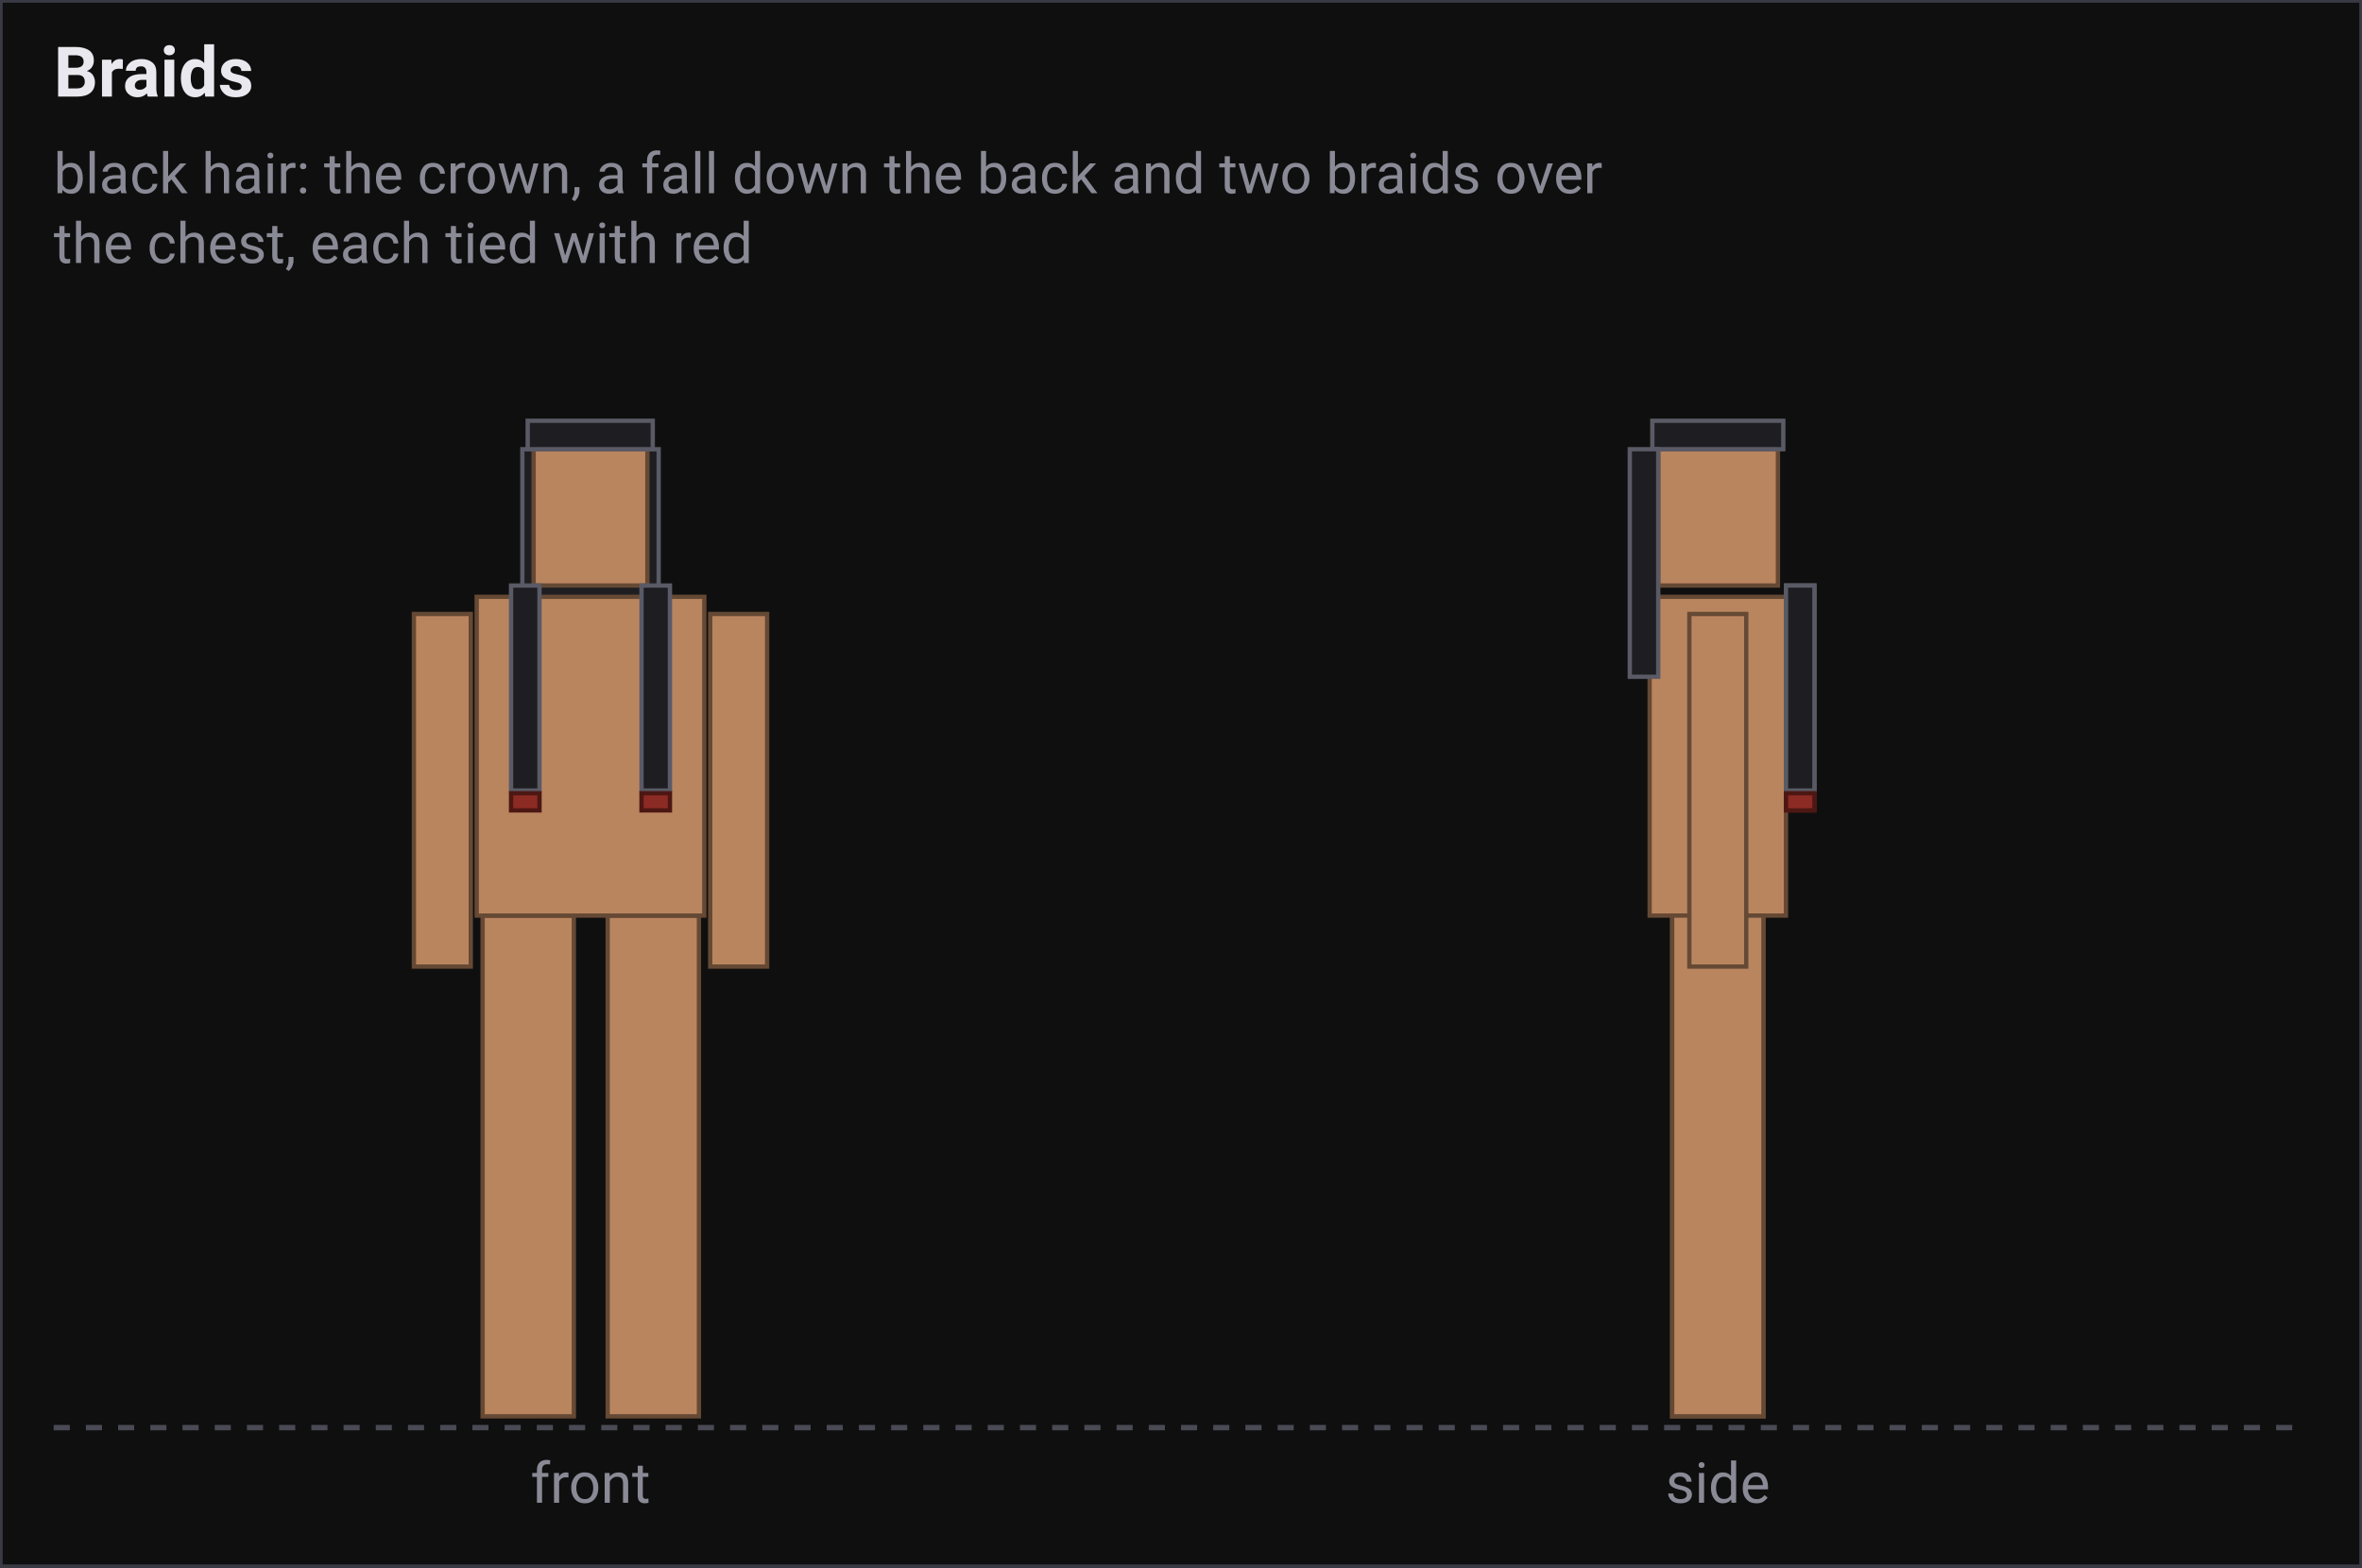
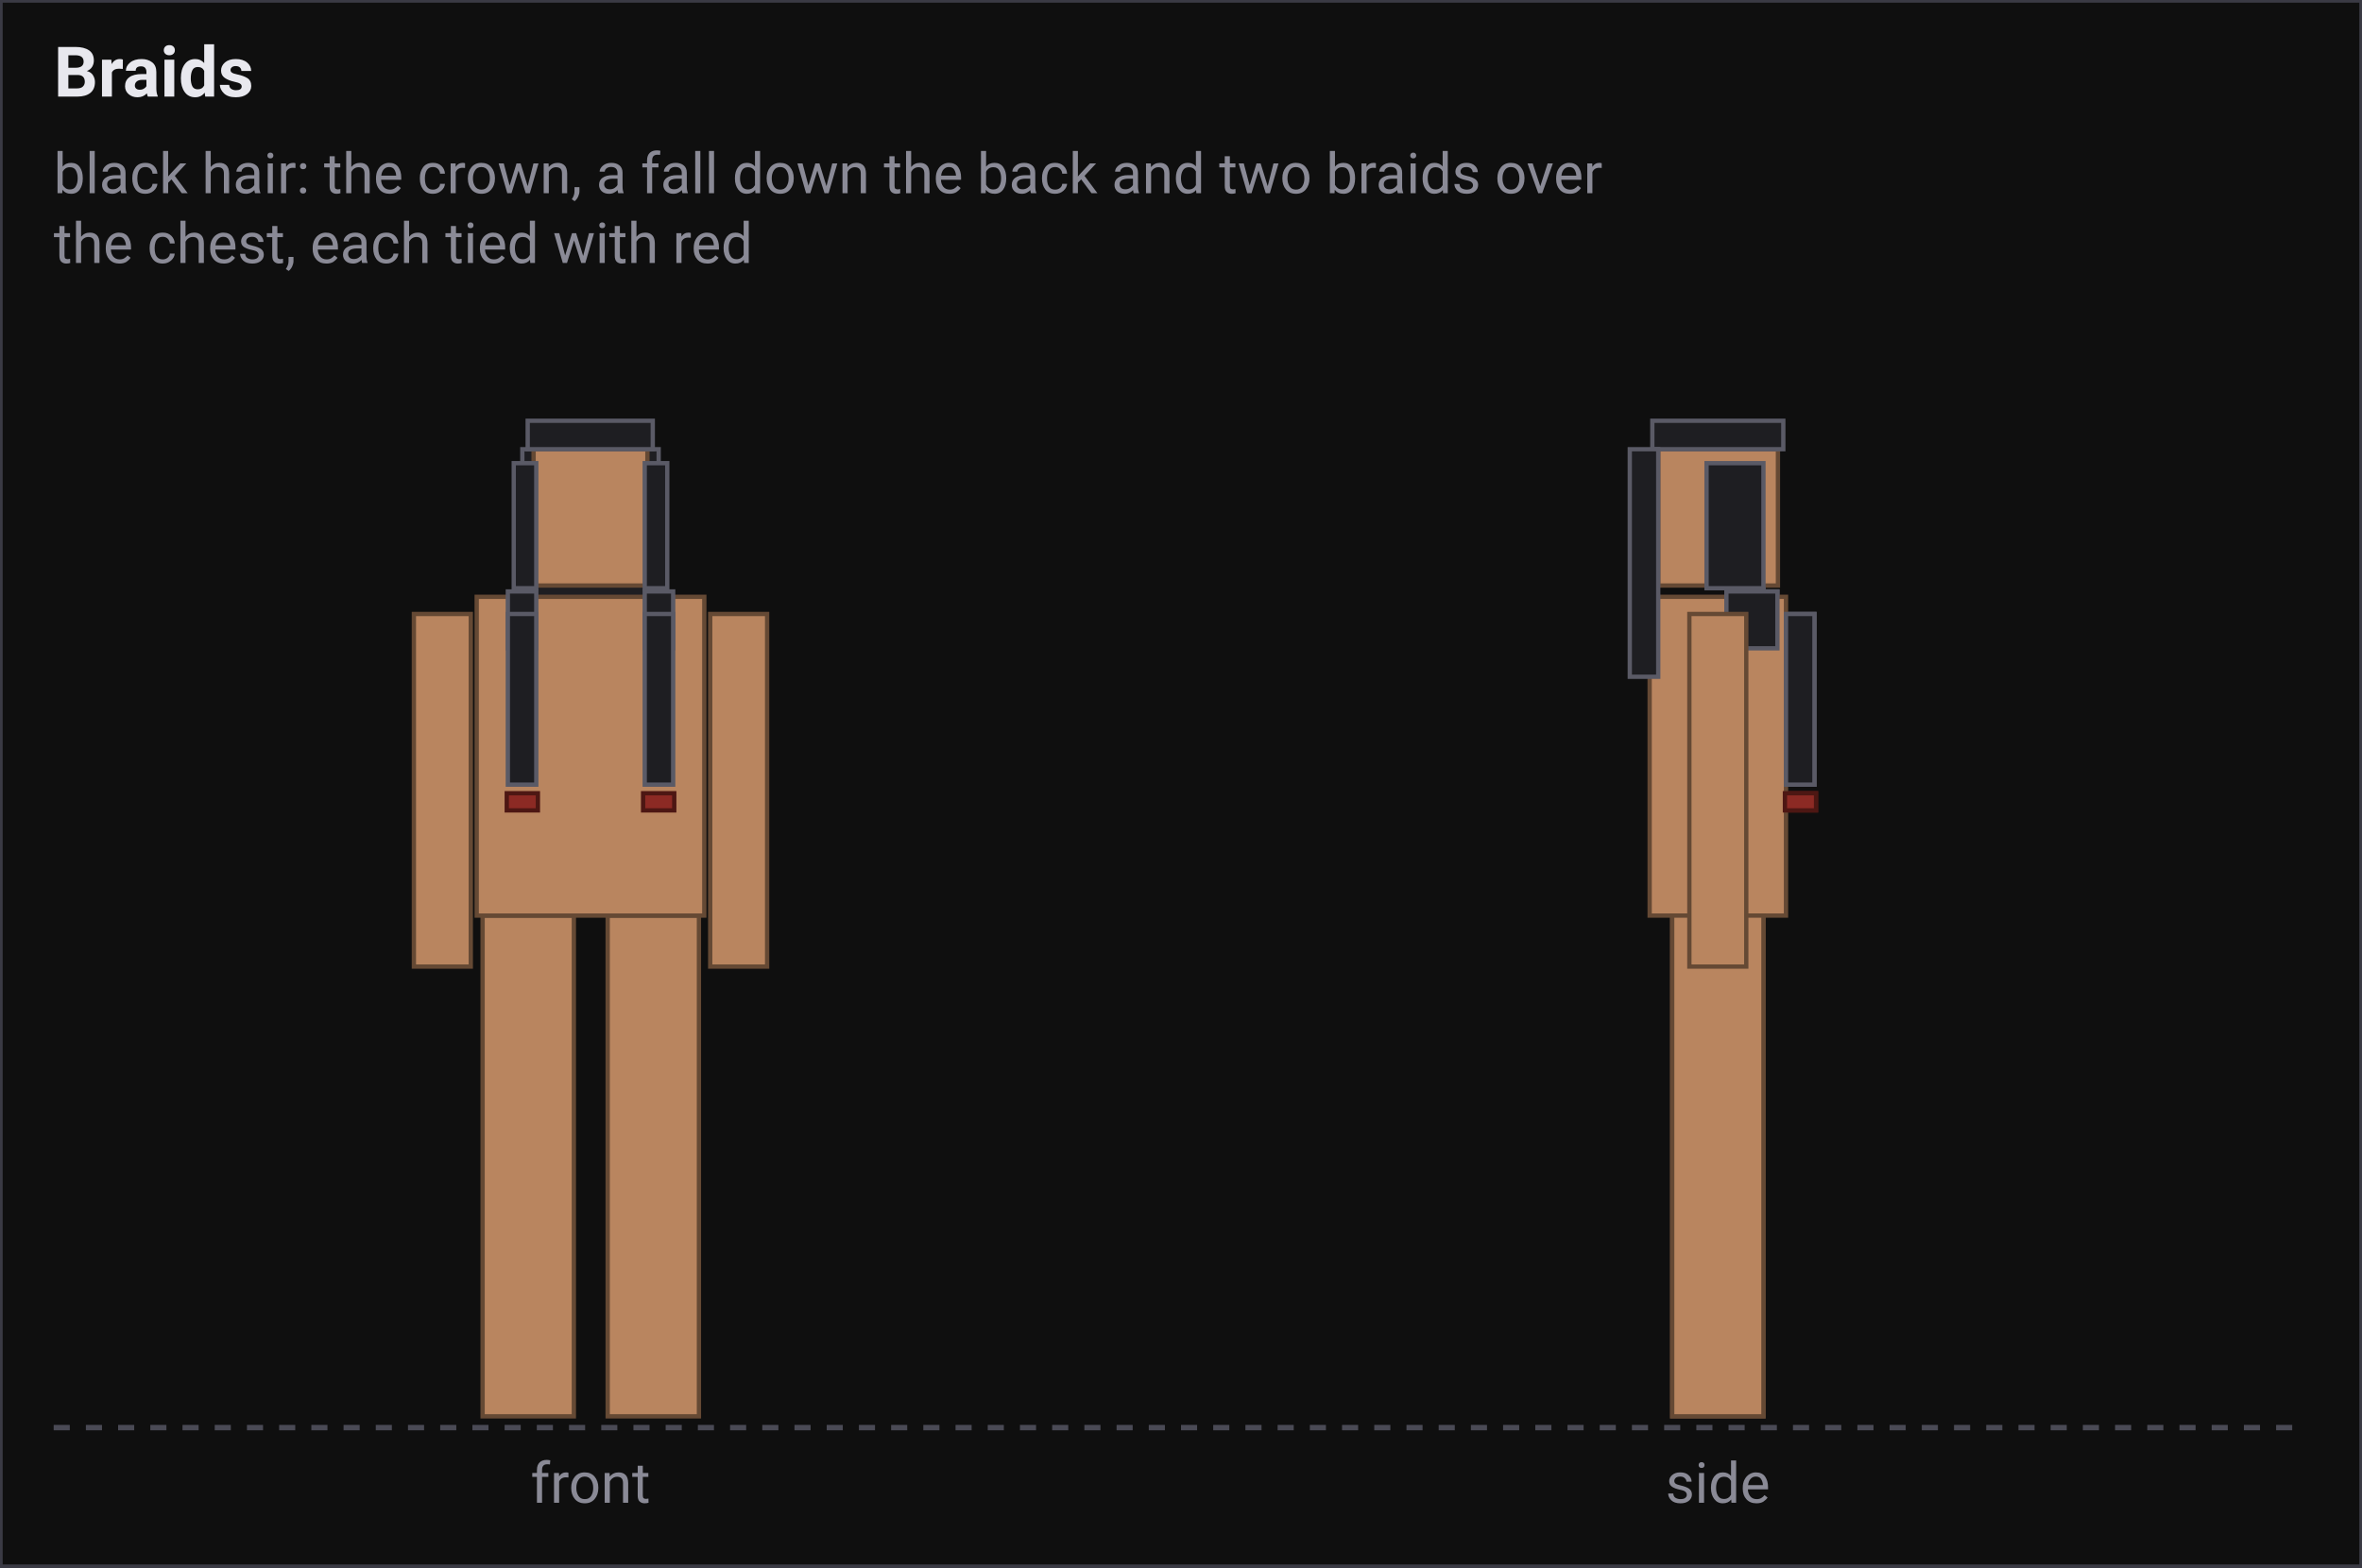
<svg xmlns="http://www.w3.org/2000/svg" width="440" height="292" viewBox="0 0 440 292">
  <rect x="0" y="0" width="440" height="292" fill="#1B1B1F" rx="0" opacity="1" />
  <rect x="0" y="0" width="440" height="292" fill="#0F0F0F" rx="0" stroke="#3A3A44" stroke-width="1" opacity="1" />
  <text x="10" y="18" fill="#E8E8EE" font-size="13" font-family="Roboto, Segoe UI, Arial, sans-serif" text-anchor="start" font-weight="bold" xml:space="preserve">Braids</text>
  <rect x="97.3" y="83.7" width="25.4" height="42.4" fill="#1E1E22" rx="0" stroke="#5A5A66" stroke-width="0.8" opacity="1" />
  <rect x="89.9" y="170.6" width="17.0" height="93.3" fill="#B9855F" rx="0" stroke="#654934" stroke-width="0.8" opacity="1" />
  <rect x="113.2" y="170.6" width="17.0" height="93.3" fill="#B9855F" rx="0" stroke="#654934" stroke-width="0.8" opacity="1" />
  <rect x="88.8" y="111.2" width="42.4" height="59.4" fill="#B9855F" rx="0" stroke="#654934" stroke-width="0.8" opacity="1" />
  <rect x="99.4" y="83.7" width="21.2" height="25.4" fill="#B9855F" rx="0" stroke="#654934" stroke-width="0.8" opacity="1" />
  <rect x="77.1" y="114.4" width="10.6" height="65.7" fill="#B9855F" rx="0" stroke="#654934" stroke-width="0.8" opacity="1" />
  <rect x="132.3" y="114.4" width="10.6" height="65.7" fill="#B9855F" rx="0" stroke="#654934" stroke-width="0.8" opacity="1" />
  <rect x="98.3" y="78.4" width="23.3" height="5.3" fill="#1E1E22" rx="0" stroke="#5A5A66" stroke-width="0.8" opacity="1" />
-   <rect x="95.2" y="109.1" width="5.3" height="38.2" fill="#1E1E22" rx="0" stroke="#5A5A66" stroke-width="0.8" opacity="1" />
-   <rect x="95.2" y="147.8" width="5.3" height="3.2" fill="#8C2A24" rx="0" stroke="#4D1713" stroke-width="0.8" opacity="1" />
-   <rect x="119.5" y="109.1" width="5.3" height="38.2" fill="#1E1E22" rx="0" stroke="#5A5A66" stroke-width="0.8" opacity="1" />
-   <rect x="119.5" y="147.8" width="5.3" height="3.2" fill="#8C2A24" rx="0" stroke="#4D1713" stroke-width="0.8" opacity="1" />
+   <rect x="95.7" y="86.3" width="4.2" height="23.3" fill="#1E1E22" rx="0" stroke="#5A5A66" stroke-width="0.8" opacity="1" />
+   <rect x="120.1" y="86.3" width="4.2" height="23.3" fill="#1E1E22" rx="0" stroke="#5A5A66" stroke-width="0.8" opacity="1" />
+   <rect x="94.6" y="110.2" width="5.3" height="10.6" fill="#1E1E22" rx="0" stroke="#5A5A66" stroke-width="0.8" opacity="1" />
+   <rect x="120.1" y="110.2" width="5.3" height="10.6" fill="#1E1E22" rx="0" stroke="#5A5A66" stroke-width="0.8" opacity="1" />
+   <rect x="94.6" y="114.4" width="5.3" height="31.8" fill="#1E1E22" rx="0" stroke="#5A5A66" stroke-width="0.8" opacity="1" />
+   <rect x="94.4" y="147.8" width="5.8" height="3.2" fill="#8C2A24" rx="0" stroke="#4D1713" stroke-width="0.8" opacity="1" />
+   <rect x="120.1" y="114.4" width="5.3" height="31.8" fill="#1E1E22" rx="0" stroke="#5A5A66" stroke-width="0.8" opacity="1" />
+   <rect x="119.8" y="147.8" width="5.8" height="3.2" fill="#8C2A24" rx="0" stroke="#4D1713" stroke-width="0.8" opacity="1" />
  <rect x="314.7" y="114.4" width="10.6" height="65.7" fill="#B9855F" rx="0" stroke="#654934" stroke-width="0.8" opacity="1" />
-   <rect x="332.7" y="109.1" width="5.3" height="38.2" fill="#1E1E22" rx="0" stroke="#5A5A66" stroke-width="0.8" opacity="1" />
-   <rect x="332.7" y="147.8" width="5.3" height="3.2" fill="#8C2A24" rx="0" stroke="#4D1713" stroke-width="0.8" opacity="1" />
+   <rect x="321.6" y="110.2" width="9.5" height="10.6" fill="#1E1E22" rx="0" stroke="#5A5A66" stroke-width="0.8" opacity="1" />
+   <rect x="332.7" y="114.4" width="5.3" height="31.8" fill="#1E1E22" rx="0" stroke="#5A5A66" stroke-width="0.8" opacity="1" />
+   <rect x="332.5" y="147.8" width="5.8" height="3.2" fill="#8C2A24" rx="0" stroke="#4D1713" stroke-width="0.8" opacity="1" />
+   <rect x="317.9" y="86.3" width="10.6" height="23.3" fill="#1E1E22" rx="0" stroke="#5A5A66" stroke-width="0.8" opacity="1" />
  <rect x="311.5" y="170.6" width="17.0" height="93.3" fill="#B9855F" rx="0" stroke="#654934" stroke-width="0.8" opacity="1" />
  <rect x="307.3" y="111.2" width="25.4" height="59.4" fill="#B9855F" rx="0" stroke="#654934" stroke-width="0.8" opacity="1" />
  <rect x="308.9" y="83.7" width="22.3" height="25.4" fill="#B9855F" rx="0" stroke="#654934" stroke-width="0.8" opacity="1" />
  <rect x="307.8" y="78.4" width="24.4" height="5.3" fill="#1E1E22" rx="0" stroke="#5A5A66" stroke-width="0.8" opacity="1" />
  <rect x="303.6" y="83.7" width="5.3" height="42.4" fill="#1E1E22" rx="0" stroke="#5A5A66" stroke-width="0.8" opacity="1" />
  <rect x="311.5" y="170.6" width="17.0" height="93.3" fill="#B9855F" rx="0" stroke="#654934" stroke-width="0.8" opacity="1" />
-   <rect x="332.7" y="109.1" width="5.3" height="38.2" fill="#1E1E22" rx="0" stroke="#5A5A66" stroke-width="0.8" opacity="1" />
-   <rect x="332.7" y="147.8" width="5.3" height="3.2" fill="#8C2A24" rx="0" stroke="#4D1713" stroke-width="0.8" opacity="1" />
+   <rect x="317.9" y="86.3" width="10.6" height="23.3" fill="#1E1E22" rx="0" stroke="#5A5A66" stroke-width="0.8" opacity="1" />
+   <rect x="321.6" y="110.2" width="9.5" height="10.6" fill="#1E1E22" rx="0" stroke="#5A5A66" stroke-width="0.8" opacity="1" />
+   <rect x="332.7" y="114.4" width="5.3" height="31.8" fill="#1E1E22" rx="0" stroke="#5A5A66" stroke-width="0.8" opacity="1" />
+   <rect x="332.5" y="147.8" width="5.8" height="3.2" fill="#8C2A24" rx="0" stroke="#4D1713" stroke-width="0.8" opacity="1" />
  <rect x="314.7" y="114.4" width="10.6" height="65.7" fill="#B9855F" rx="0" stroke="#654934" stroke-width="0.8" opacity="1" />
  <text x="110" y="280" fill="#8A8A96" font-size="10.5" font-family="Roboto, Segoe UI, Arial, sans-serif" text-anchor="middle" font-weight="normal" xml:space="preserve">front</text>
  <text x="320" y="280" fill="#8A8A96" font-size="10.5" font-family="Roboto, Segoe UI, Arial, sans-serif" text-anchor="middle" font-weight="normal" xml:space="preserve">side</text>
  <text x="10" y="36" fill="#8A8A96" font-size="10.5" font-family="Roboto, Segoe UI, Arial, sans-serif" text-anchor="start" font-weight="normal" xml:space="preserve">black hair: the crown, a fall down the back and two braids over</text>
  <text x="10" y="49" fill="#8A8A96" font-size="10.5" font-family="Roboto, Segoe UI, Arial, sans-serif" text-anchor="start" font-weight="normal" xml:space="preserve">the chest, each tied with red</text>
  <line x1="10" y1="266" x2="430" y2="266" stroke="#4A4A55" stroke-width="1" stroke-dasharray="3 3" />
</svg>
